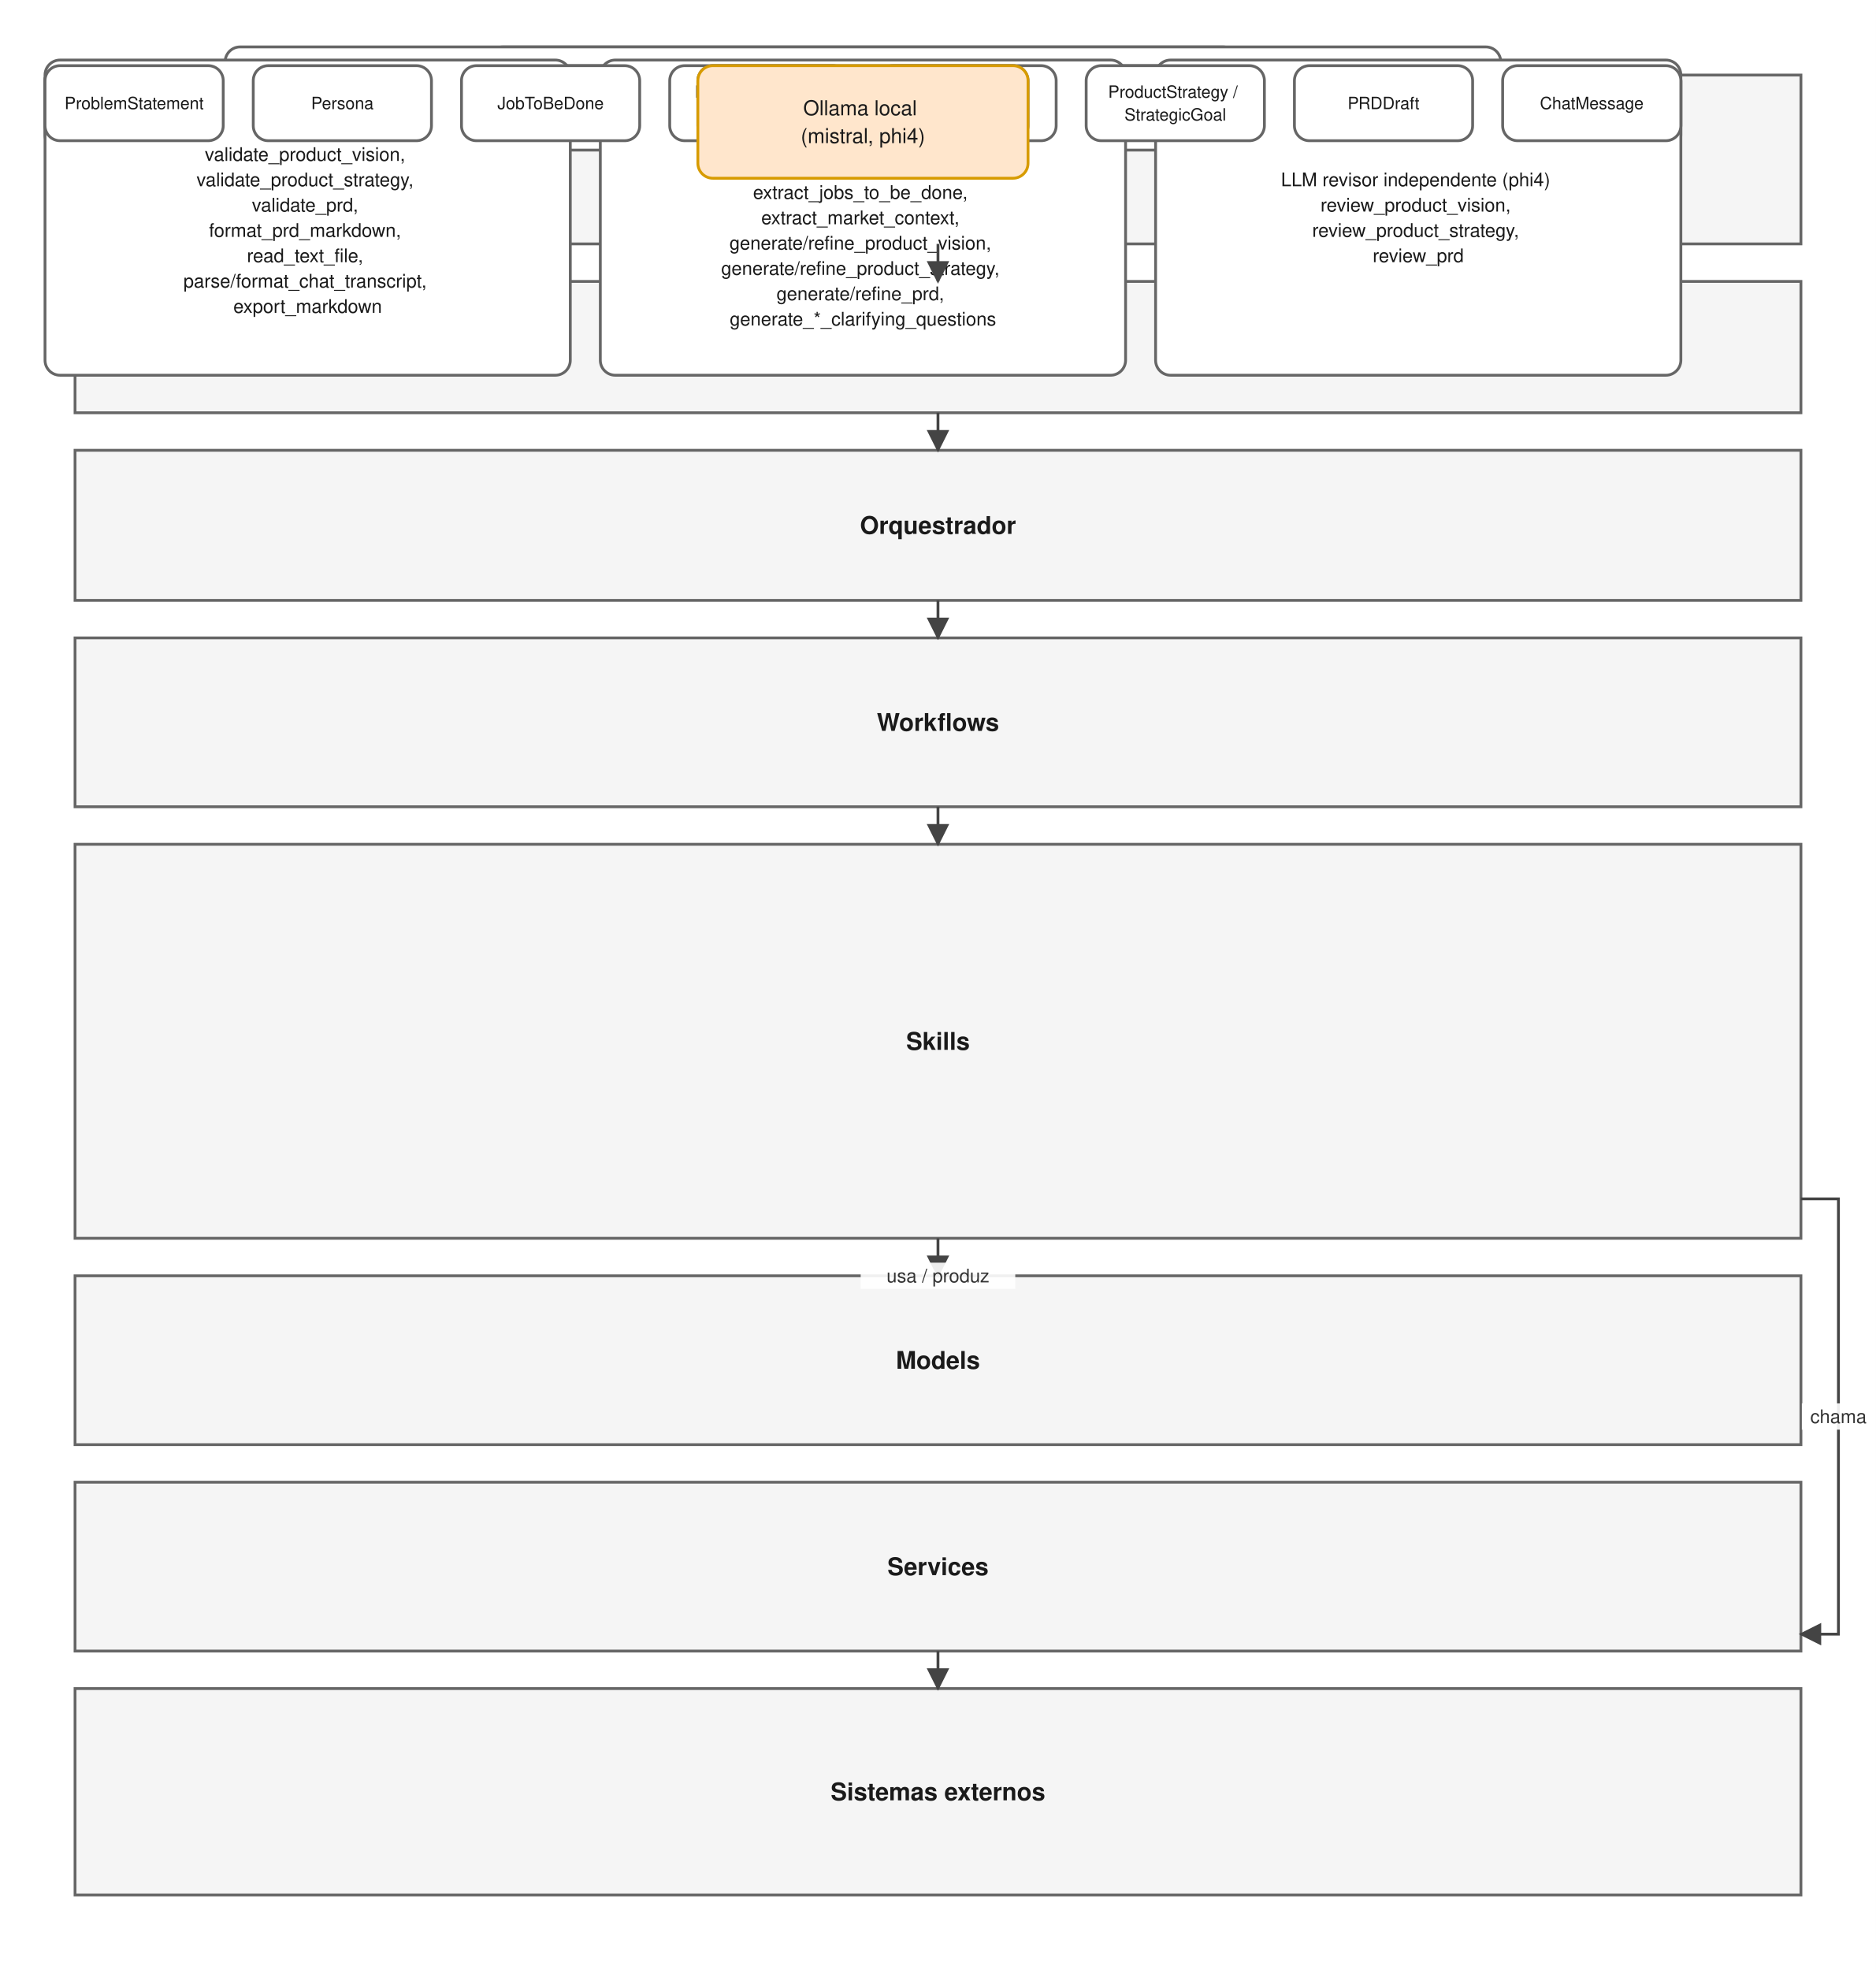
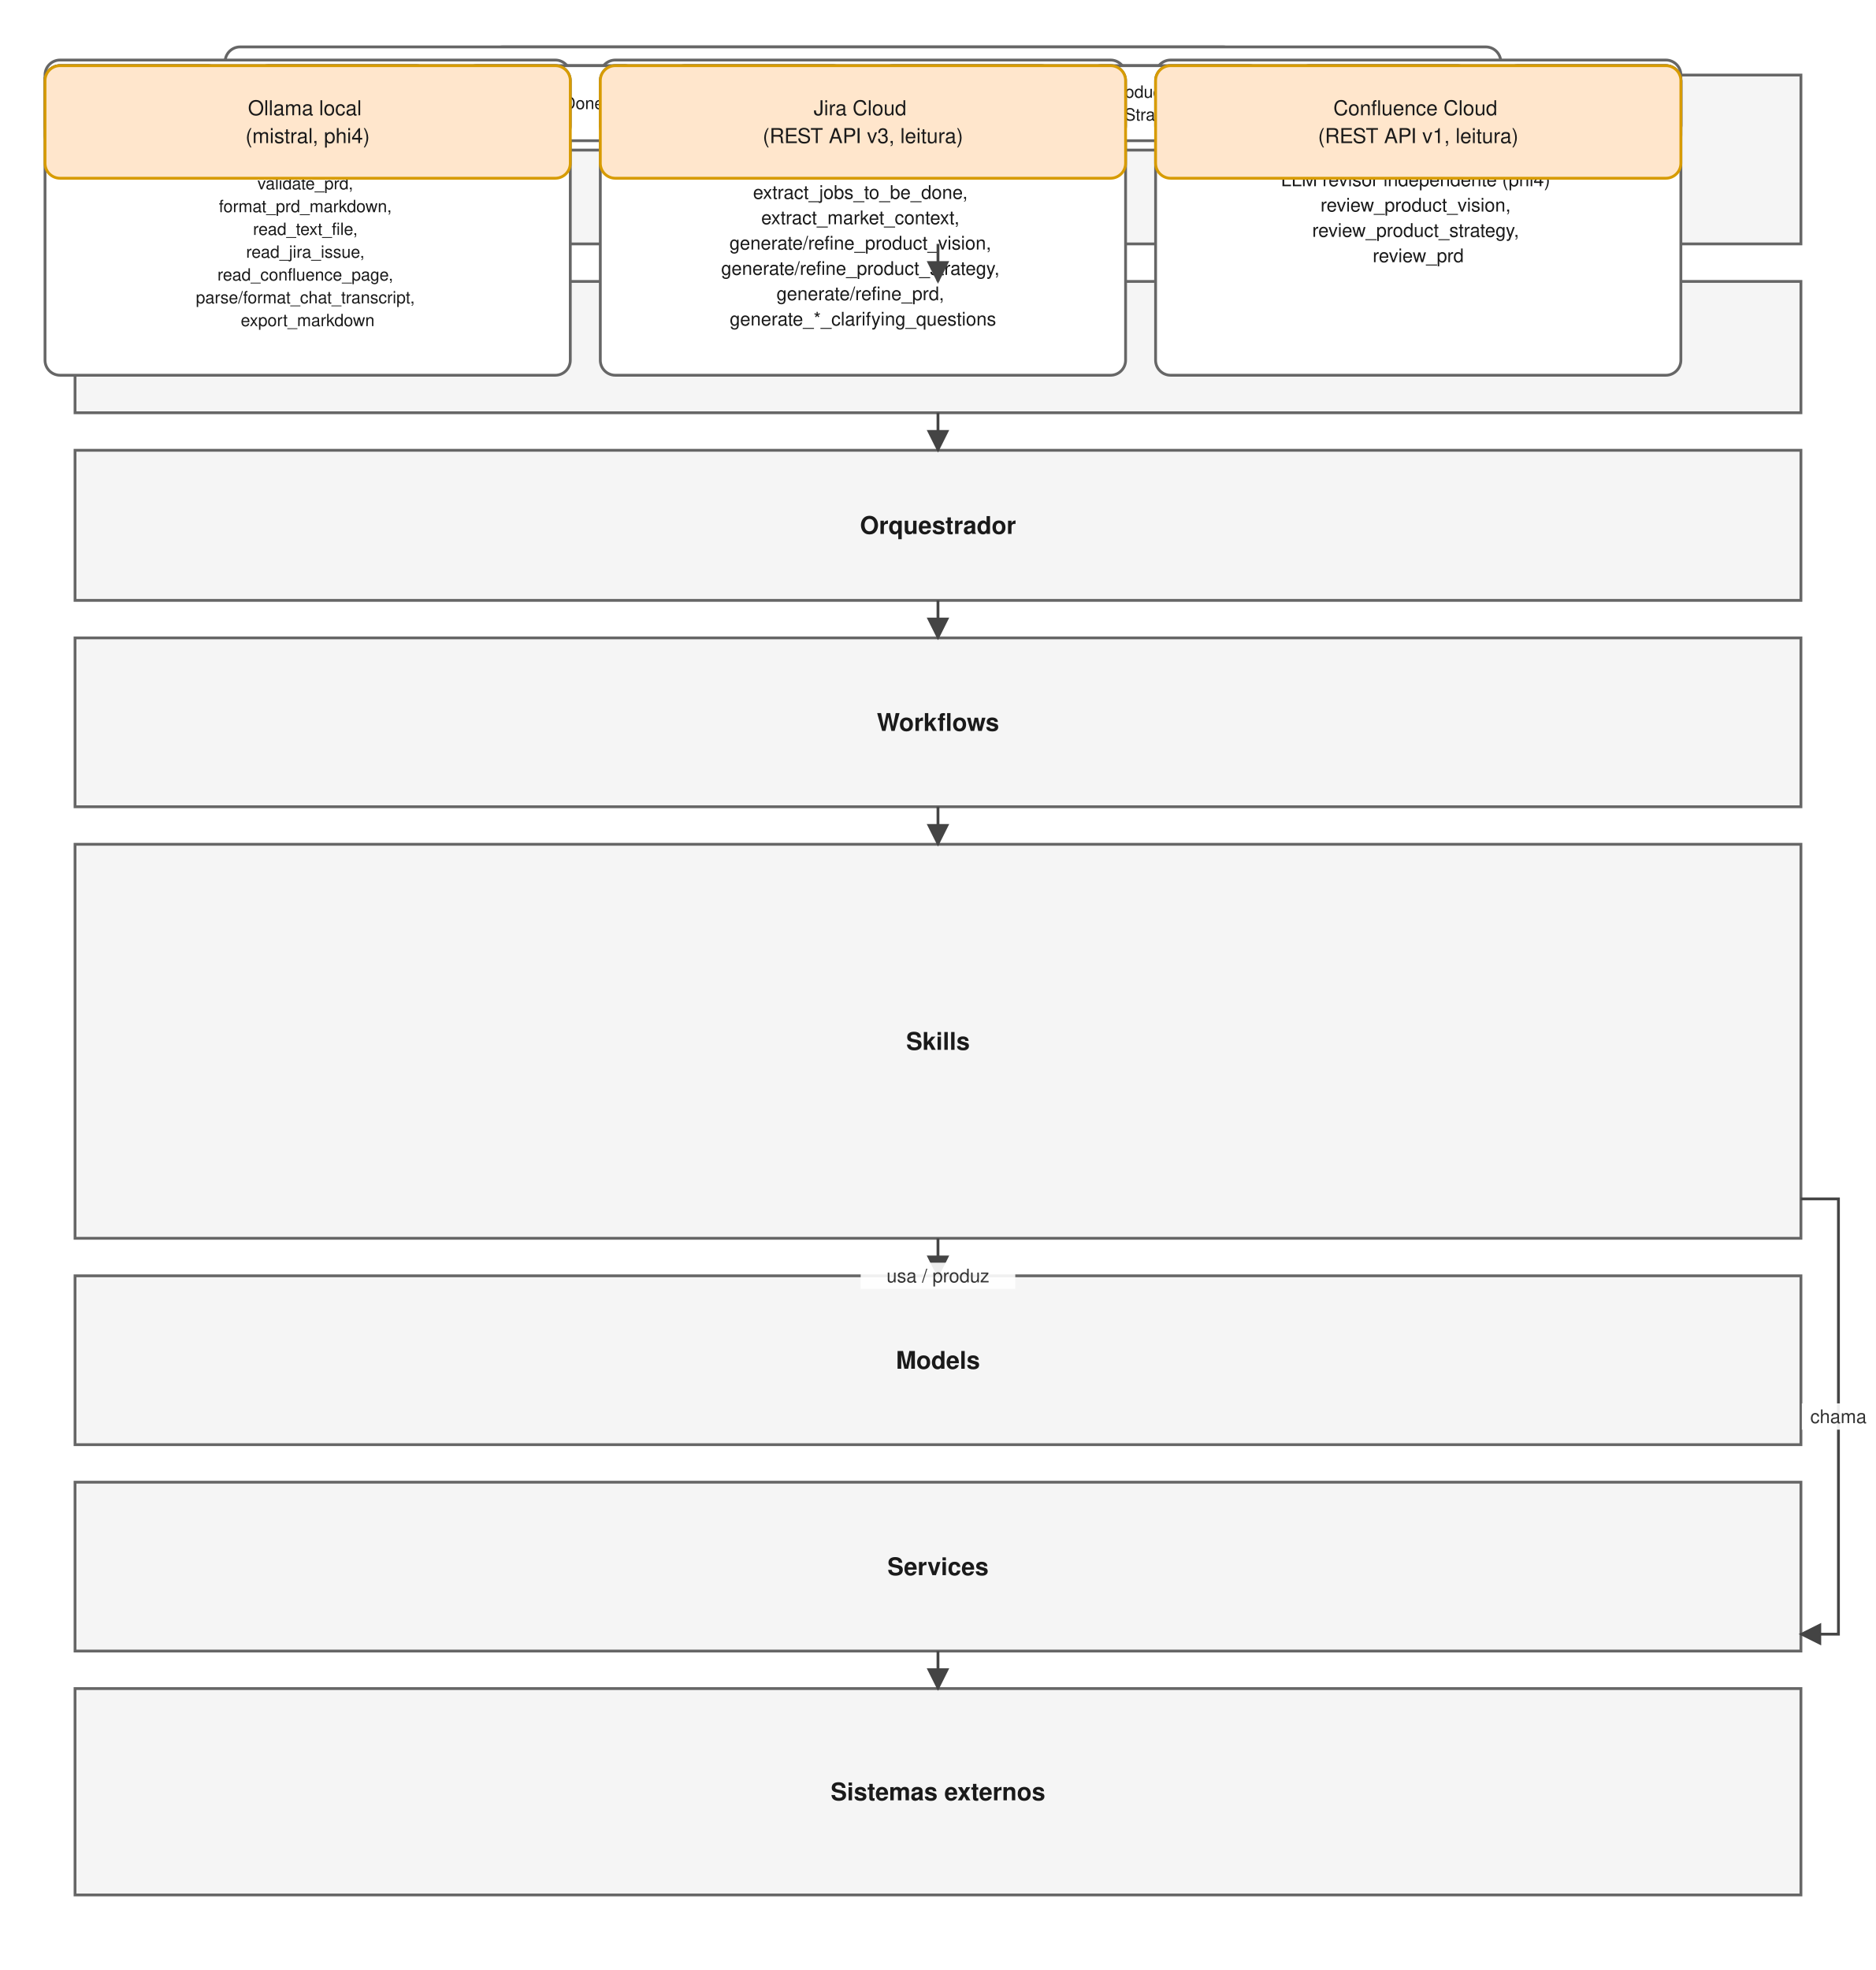
<svg xmlns="http://www.w3.org/2000/svg" viewBox="0 0 1000 1050" width="1000" height="1050">
  <rect x="0" y="0" width="1000" height="1050" fill="#ffffff" />
  <defs>
    <marker id="arrow" viewBox="0 0 10 10" refX="9" refY="5" markerWidth="8" markerHeight="8" orient="auto-start-reverse">
      <path d="M0,0 L10,5 L0,10 z" fill="#444444" />
    </marker>
  </defs>
  <rect x="40" y="40" width="920" height="90" rx="0" ry="0" fill="#f5f5f5" stroke="#666666" stroke-width="1.5" />
  <text x="500.0" y="89.55" text-anchor="middle" font-size="13" font-weight="bold" font-family="Helvetica,Arial,sans-serif" fill="#1a1a1a">
    <tspan x="500.0" dy="0">Entrada</tspan>
  </text>
-   <rect x="24.0" y="35" width="280.0" height="40" rx="8" ry="8" fill="#ffffff" stroke="#666666" stroke-width="1.5" />
-   <text x="164.0" y="58.85" text-anchor="middle" font-size="11" font-family="Helvetica,Arial,sans-serif" fill="#1a1a1a">
-     <tspan x="164.0" dy="0">txt</tspan>
+   <rect x="24.0" y="35" width="161.6" height="40" rx="8" ry="8" fill="#ffffff" stroke="#666666" stroke-width="1.5" />
+   <text x="104.8" y="58.85" text-anchor="middle" font-size="11" font-family="Helvetica,Arial,sans-serif" fill="#1a1a1a">
+     <tspan x="104.8" dy="0">txt</tspan>
  </text>
-   <rect x="320.0" y="35" width="280.0" height="40" rx="8" ry="8" fill="#ffffff" stroke="#666666" stroke-width="1.5" />
+   <rect x="201.6" y="35" width="161.6" height="40" rx="8" ry="8" fill="#ffffff" stroke="#666666" stroke-width="1.5" />
+   <text x="282.4" y="58.85" text-anchor="middle" font-size="11" font-family="Helvetica,Arial,sans-serif" fill="#1a1a1a">
+     <tspan x="282.4" dy="0">markdown</tspan>
+   </text>
+   <rect x="379.2" y="35" width="161.6" height="40" rx="8" ry="8" fill="#ffffff" stroke="#666666" stroke-width="1.5" />
  <text x="460.0" y="58.85" text-anchor="middle" font-size="11" font-family="Helvetica,Arial,sans-serif" fill="#1a1a1a">
-     <tspan x="460.0" dy="0">markdown</tspan>
+     <tspan x="460.0" dy="0">chat</tspan>
  </text>
-   <rect x="616.0" y="35" width="280.0" height="40" rx="8" ry="8" fill="#ffffff" stroke="#666666" stroke-width="1.5" />
-   <text x="756.0" y="58.85" text-anchor="middle" font-size="11" font-family="Helvetica,Arial,sans-serif" fill="#1a1a1a">
-     <tspan x="756.0" dy="0">chat</tspan>
+   <rect x="556.8" y="35" width="161.6" height="40" rx="8" ry="8" fill="#ffffff" stroke="#666666" stroke-width="1.5" />
+   <text x="637.6" y="58.85" text-anchor="middle" font-size="11" font-family="Helvetica,Arial,sans-serif" fill="#1a1a1a">
+     <tspan x="637.6" dy="0">jira</tspan>
+   </text>
+   <rect x="734.4" y="35" width="161.6" height="40" rx="8" ry="8" fill="#ffffff" stroke="#666666" stroke-width="1.5" />
+   <text x="815.2" y="58.85" text-anchor="middle" font-size="11" font-family="Helvetica,Arial,sans-serif" fill="#1a1a1a">
+     <tspan x="815.2" dy="0">confluence</tspan>
  </text>
  <rect x="40" y="150" width="920" height="70" rx="0" ry="0" fill="#f5f5f5" stroke="#666666" stroke-width="1.5" />
  <text x="500.0" y="189.55" text-anchor="middle" font-size="13" font-weight="bold" font-family="Helvetica,Arial,sans-serif" fill="#1a1a1a">
    <tspan x="500.0" dy="0">CLI</tspan>
  </text>
  <rect x="260" y="25" width="400" height="35" rx="8" ry="8" fill="#ffffff" stroke="#666666" stroke-width="1.5" />
  <text x="460.0" y="46.35" text-anchor="middle" font-size="11" font-family="Helvetica,Arial,sans-serif" fill="#1a1a1a">
    <tspan x="460.0" dy="0">run.py (parse de argumentos, orquestra o ciclo interativo no terminal)</tspan>
  </text>
  <rect x="40" y="240" width="920" height="80" rx="0" ry="0" fill="#f5f5f5" stroke="#666666" stroke-width="1.5" />
  <text x="500.0" y="284.55" text-anchor="middle" font-size="13" font-weight="bold" font-family="Helvetica,Arial,sans-serif" fill="#1a1a1a">
    <tspan x="500.0" dy="0">Orquestrador</tspan>
  </text>
  <rect x="120" y="25" width="680" height="45" rx="8" ry="8" fill="#ffffff" stroke="#666666" stroke-width="1.5" />
  <text x="460.0" y="43.925" text-anchor="middle" font-size="11" font-family="Helvetica,Arial,sans-serif" fill="#1a1a1a">
    <tspan x="460.0" dy="0">orchestrator/product_manager.py</tspan>
    <tspan x="460.0" dy="14.85">handle_discovery / handle_vision / handle_strategy / handle_prd</tspan>
  </text>
  <rect x="40" y="340" width="920" height="90" rx="0" ry="0" fill="#f5f5f5" stroke="#666666" stroke-width="1.5" />
  <text x="500.0" y="389.55" text-anchor="middle" font-size="13" font-weight="bold" font-family="Helvetica,Arial,sans-serif" fill="#1a1a1a">
    <tspan x="500.0" dy="0">Workflows</tspan>
  </text>
  <rect x="24.0" y="35" width="206.0" height="45" rx="8" ry="8" fill="#ffffff" stroke="#666666" stroke-width="1.5" />
  <text x="127.0" y="53.925" text-anchor="middle" font-size="11" font-family="Helvetica,Arial,sans-serif" fill="#1a1a1a">
    <tspan x="127.0" dy="0">generate_problem_discovery</tspan>
    <tspan x="127.0" dy="14.85">(modo descoberta)</tspan>
  </text>
  <rect x="246.0" y="35" width="206.0" height="45" rx="8" ry="8" fill="#ffffff" stroke="#666666" stroke-width="1.5" />
  <text x="349.0" y="53.925" text-anchor="middle" font-size="11" font-family="Helvetica,Arial,sans-serif" fill="#1a1a1a">
    <tspan x="349.0" dy="0">generate_product_vision</tspan>
    <tspan x="349.0" dy="14.85">(modo visao)</tspan>
  </text>
  <rect x="468.0" y="35" width="206.0" height="45" rx="8" ry="8" fill="#ffffff" stroke="#666666" stroke-width="1.5" />
  <text x="571.0" y="53.925" text-anchor="middle" font-size="11" font-family="Helvetica,Arial,sans-serif" fill="#1a1a1a">
    <tspan x="571.0" dy="0">generate_product_strategy</tspan>
    <tspan x="571.0" dy="14.85">(modo estrategia)</tspan>
  </text>
  <rect x="690.0" y="35" width="206.0" height="45" rx="8" ry="8" fill="#ffffff" stroke="#666666" stroke-width="1.5" />
  <text x="793.0" y="53.925" text-anchor="middle" font-size="11" font-family="Helvetica,Arial,sans-serif" fill="#1a1a1a">
    <tspan x="793.0" dy="0">generate_prd</tspan>
    <tspan x="793.0" dy="14.85">(modo prd / completo)</tspan>
  </text>
  <rect x="40" y="450" width="920" height="210" rx="0" ry="0" fill="#f5f5f5" stroke="#666666" stroke-width="1.5" />
  <text x="500.0" y="559.55" text-anchor="middle" font-size="13" font-weight="bold" font-family="Helvetica,Arial,sans-serif" fill="#1a1a1a">
    <tspan x="500.0" dy="0">Skills</tspan>
  </text>
  <rect x="24" y="32" width="280" height="168" rx="8" ry="8" fill="#ffffff" stroke="#666666" stroke-width="1.5" />
-   <text x="164.0" y="72.25" text-anchor="middle" font-size="10" font-family="Helvetica,Arial,sans-serif" fill="#1a1a1a">
+   <text x="164.0" y="64.475" text-anchor="middle" font-size="9" font-family="Helvetica,Arial,sans-serif" fill="#1a1a1a">
    <tspan x="164.0" dy="0">Sem LLM</tspan>
-     <tspan x="164.0" dy="13.5">validate_product_vision,</tspan>
-     <tspan x="164.0" dy="13.5">validate_product_strategy,</tspan>
-     <tspan x="164.0" dy="13.5">validate_prd,</tspan>
-     <tspan x="164.0" dy="13.5">format_prd_markdown,</tspan>
-     <tspan x="164.0" dy="13.5">read_text_file,</tspan>
-     <tspan x="164.0" dy="13.5">parse/format_chat_transcript,</tspan>
-     <tspan x="164.0" dy="13.5">export_markdown</tspan>
+     <tspan x="164.0" dy="12.15">validate_product_vision,</tspan>
+     <tspan x="164.0" dy="12.15">validate_product_strategy,</tspan>
+     <tspan x="164.0" dy="12.15">validate_prd,</tspan>
+     <tspan x="164.0" dy="12.15">format_prd_markdown,</tspan>
+     <tspan x="164.0" dy="12.15">read_text_file,</tspan>
+     <tspan x="164.0" dy="12.15">read_jira_issue,</tspan>
+     <tspan x="164.0" dy="12.15">read_confluence_page,</tspan>
+     <tspan x="164.0" dy="12.15">parse/format_chat_transcript,</tspan>
+     <tspan x="164.0" dy="12.15">export_markdown</tspan>
  </text>
  <rect x="320" y="32" width="280" height="168" rx="8" ry="8" fill="#ffffff" stroke="#666666" stroke-width="1.5" />
  <text x="460.0" y="65.5" text-anchor="middle" font-size="10" font-family="Helvetica,Arial,sans-serif" fill="#1a1a1a">
    <tspan x="460.0" dy="0">LLM gerador (mistral)</tspan>
    <tspan x="460.0" dy="13.5">identify_problem_statement,</tspan>
    <tspan x="460.0" dy="13.5">synthesize_personas,</tspan>
    <tspan x="460.0" dy="13.5">extract_jobs_to_be_done,</tspan>
    <tspan x="460.0" dy="13.5">extract_market_context,</tspan>
    <tspan x="460.0" dy="13.5">generate/refine_product_vision,</tspan>
    <tspan x="460.0" dy="13.5">generate/refine_product_strategy,</tspan>
    <tspan x="460.0" dy="13.5">generate/refine_prd,</tspan>
    <tspan x="460.0" dy="13.5">generate_*_clarifying_questions</tspan>
  </text>
  <rect x="616" y="32" width="280" height="168" rx="8" ry="8" fill="#ffffff" stroke="#666666" stroke-width="1.5" />
  <text x="756.0" y="99.25" text-anchor="middle" font-size="10" font-family="Helvetica,Arial,sans-serif" fill="#1a1a1a">
    <tspan x="756.0" dy="0">LLM revisor independente (phi4)</tspan>
    <tspan x="756.0" dy="13.5">review_product_vision,</tspan>
    <tspan x="756.0" dy="13.5">review_product_strategy,</tspan>
    <tspan x="756.0" dy="13.5">review_prd</tspan>
  </text>
  <rect x="40" y="680" width="920" height="90" rx="0" ry="0" fill="#f5f5f5" stroke="#666666" stroke-width="1.5" />
  <text x="500.0" y="729.55" text-anchor="middle" font-size="13" font-weight="bold" font-family="Helvetica,Arial,sans-serif" fill="#1a1a1a">
    <tspan x="500.0" dy="0">Models</tspan>
  </text>
  <rect x="24.0" y="35" width="95.0" height="40" rx="8" ry="8" fill="#ffffff" stroke="#666666" stroke-width="1.5" />
  <text x="71.5" y="58.15" text-anchor="middle" font-size="9" font-family="Helvetica,Arial,sans-serif" fill="#1a1a1a">
    <tspan x="71.5" dy="0">ProblemStatement</tspan>
  </text>
  <rect x="135.0" y="35" width="95.0" height="40" rx="8" ry="8" fill="#ffffff" stroke="#666666" stroke-width="1.5" />
  <text x="182.5" y="58.15" text-anchor="middle" font-size="9" font-family="Helvetica,Arial,sans-serif" fill="#1a1a1a">
    <tspan x="182.5" dy="0">Persona</tspan>
  </text>
  <rect x="246.0" y="35" width="95.0" height="40" rx="8" ry="8" fill="#ffffff" stroke="#666666" stroke-width="1.5" />
  <text x="293.5" y="58.15" text-anchor="middle" font-size="9" font-family="Helvetica,Arial,sans-serif" fill="#1a1a1a">
    <tspan x="293.5" dy="0">JobToBeDone</tspan>
  </text>
  <rect x="357.0" y="35" width="95.0" height="40" rx="8" ry="8" fill="#ffffff" stroke="#666666" stroke-width="1.5" />
  <text x="404.5" y="52.075" text-anchor="middle" font-size="9" font-family="Helvetica,Arial,sans-serif" fill="#1a1a1a">
    <tspan x="404.5" dy="0">MarketAnalysis /</tspan>
    <tspan x="404.5" dy="12.15">Competitor</tspan>
  </text>
  <rect x="468.0" y="35" width="95.0" height="40" rx="8" ry="8" fill="#ffffff" stroke="#666666" stroke-width="1.5" />
  <text x="515.5" y="58.15" text-anchor="middle" font-size="9" font-family="Helvetica,Arial,sans-serif" fill="#1a1a1a">
    <tspan x="515.5" dy="0">ProductVision</tspan>
  </text>
  <rect x="579.0" y="35" width="95.0" height="40" rx="8" ry="8" fill="#ffffff" stroke="#666666" stroke-width="1.5" />
  <text x="626.5" y="52.075" text-anchor="middle" font-size="9" font-family="Helvetica,Arial,sans-serif" fill="#1a1a1a">
    <tspan x="626.5" dy="0">ProductStrategy /</tspan>
    <tspan x="626.5" dy="12.15">StrategicGoal</tspan>
  </text>
  <rect x="690.0" y="35" width="95.0" height="40" rx="8" ry="8" fill="#ffffff" stroke="#666666" stroke-width="1.5" />
  <text x="737.5" y="58.15" text-anchor="middle" font-size="9" font-family="Helvetica,Arial,sans-serif" fill="#1a1a1a">
    <tspan x="737.5" dy="0">PRDDraft</tspan>
  </text>
  <rect x="801.0" y="35" width="95.0" height="40" rx="8" ry="8" fill="#ffffff" stroke="#666666" stroke-width="1.5" />
  <text x="848.5" y="58.15" text-anchor="middle" font-size="9" font-family="Helvetica,Arial,sans-serif" fill="#1a1a1a">
    <tspan x="848.5" dy="0">ChatMessage</tspan>
  </text>
  <rect x="40" y="790" width="920" height="90" rx="0" ry="0" fill="#f5f5f5" stroke="#666666" stroke-width="1.5" />
  <text x="500.0" y="839.55" text-anchor="middle" font-size="13" font-weight="bold" font-family="Helvetica,Arial,sans-serif" fill="#1a1a1a">
    <tspan x="500.0" dy="0">Services</tspan>
  </text>
-   <rect x="372" y="35" width="176" height="40" rx="8" ry="8" fill="#ffffff" stroke="#666666" stroke-width="1.5" />
+   <rect x="24.0" y="35" width="280.0" height="40" rx="8" ry="8" fill="#ffffff" stroke="#666666" stroke-width="1.5" />
+   <text x="164.0" y="58.85" text-anchor="middle" font-size="11" font-family="Helvetica,Arial,sans-serif" fill="#1a1a1a">
+     <tspan x="164.0" dy="0">llm_service</tspan>
+   </text>
+   <rect x="320.0" y="35" width="280.0" height="40" rx="8" ry="8" fill="#ffffff" stroke="#666666" stroke-width="1.5" />
  <text x="460.0" y="58.85" text-anchor="middle" font-size="11" font-family="Helvetica,Arial,sans-serif" fill="#1a1a1a">
-     <tspan x="460.0" dy="0">llm_service</tspan>
+     <tspan x="460.0" dy="0">jira_service</tspan>
+   </text>
+   <rect x="616.0" y="35" width="280.0" height="40" rx="8" ry="8" fill="#ffffff" stroke="#666666" stroke-width="1.5" />
+   <text x="756.0" y="58.85" text-anchor="middle" font-size="11" font-family="Helvetica,Arial,sans-serif" fill="#1a1a1a">
+     <tspan x="756.0" dy="0">confluence_service</tspan>
  </text>
  <rect x="40" y="900" width="920" height="110" rx="0" ry="0" fill="#f5f5f5" stroke="#666666" stroke-width="1.5" />
  <text x="500.0" y="959.55" text-anchor="middle" font-size="13" font-weight="bold" font-family="Helvetica,Arial,sans-serif" fill="#1a1a1a">
    <tspan x="500.0" dy="0">Sistemas externos</tspan>
  </text>
-   <rect x="372" y="35" width="176" height="60" rx="8" ry="8" fill="#ffe6cc" stroke="#d79b00" stroke-width="1.5" />
+   <rect x="24" y="35" width="280" height="60" rx="8" ry="8" fill="#ffe6cc" stroke="#d79b00" stroke-width="1.5" />
+   <text x="164.0" y="61.425" text-anchor="middle" font-size="11" font-family="Helvetica,Arial,sans-serif" fill="#1a1a1a">
+     <tspan x="164.0" dy="0">Ollama local</tspan>
+     <tspan x="164.0" dy="14.85">(mistral, phi4)</tspan>
+   </text>
+   <rect x="320" y="35" width="280" height="60" rx="8" ry="8" fill="#ffe6cc" stroke="#d79b00" stroke-width="1.5" />
  <text x="460.0" y="61.425" text-anchor="middle" font-size="11" font-family="Helvetica,Arial,sans-serif" fill="#1a1a1a">
-     <tspan x="460.0" dy="0">Ollama local</tspan>
-     <tspan x="460.0" dy="14.85">(mistral, phi4)</tspan>
+     <tspan x="460.0" dy="0">Jira Cloud</tspan>
+     <tspan x="460.0" dy="14.85">(REST API v3, leitura)</tspan>
+   </text>
+   <rect x="616" y="35" width="280" height="60" rx="8" ry="8" fill="#ffe6cc" stroke="#d79b00" stroke-width="1.5" />
+   <text x="756.0" y="61.425" text-anchor="middle" font-size="11" font-family="Helvetica,Arial,sans-serif" fill="#1a1a1a">
+     <tspan x="756.0" dy="0">Confluence Cloud</tspan>
+     <tspan x="756.0" dy="14.85">(REST API v1, leitura)</tspan>
  </text>
  <path d="M500.0,130 L500.0,150" fill="none" stroke="#444444" stroke-width="1.5" marker-end="url(#arrow)" />
  <path d="M500.0,220 L500.0,240" fill="none" stroke="#444444" stroke-width="1.5" marker-end="url(#arrow)" />
  <path d="M500.0,320 L500.0,340" fill="none" stroke="#444444" stroke-width="1.5" marker-end="url(#arrow)" />
  <path d="M500.0,430 L500.0,450" fill="none" stroke="#444444" stroke-width="1.5" marker-end="url(#arrow)" />
  <path d="M500.0,660 L500.0,680" fill="none" stroke="#444444" stroke-width="1.5" marker-end="url(#arrow)" />
  <rect x="458.8" y="673.0" width="82.4" height="14.0" fill="#ffffff" opacity="0.9" />
  <text x="500.0" y="683.5" text-anchor="middle" font-size="10" font-family="Helvetica,Arial,sans-serif" fill="#333333">
    <tspan x="500.0" dy="0">usa / produz</tspan>
  </text>
  <path d="M500.0,880 L500.0,900" fill="none" stroke="#444444" stroke-width="1.5" marker-end="url(#arrow)" />
  <path d="M960,639.0 L980,639.0 L980,871.0 L960,871.0" fill="none" stroke="#444444" stroke-width="1.5" marker-end="url(#arrow)" />
  <rect x="960.5" y="748.0" width="39.0" height="14.0" fill="#ffffff" opacity="0.9" />
  <text x="980.0" y="758.5" text-anchor="middle" font-size="10" font-family="Helvetica,Arial,sans-serif" fill="#333333">
    <tspan x="980.0" dy="0">chama</tspan>
  </text>
</svg>
